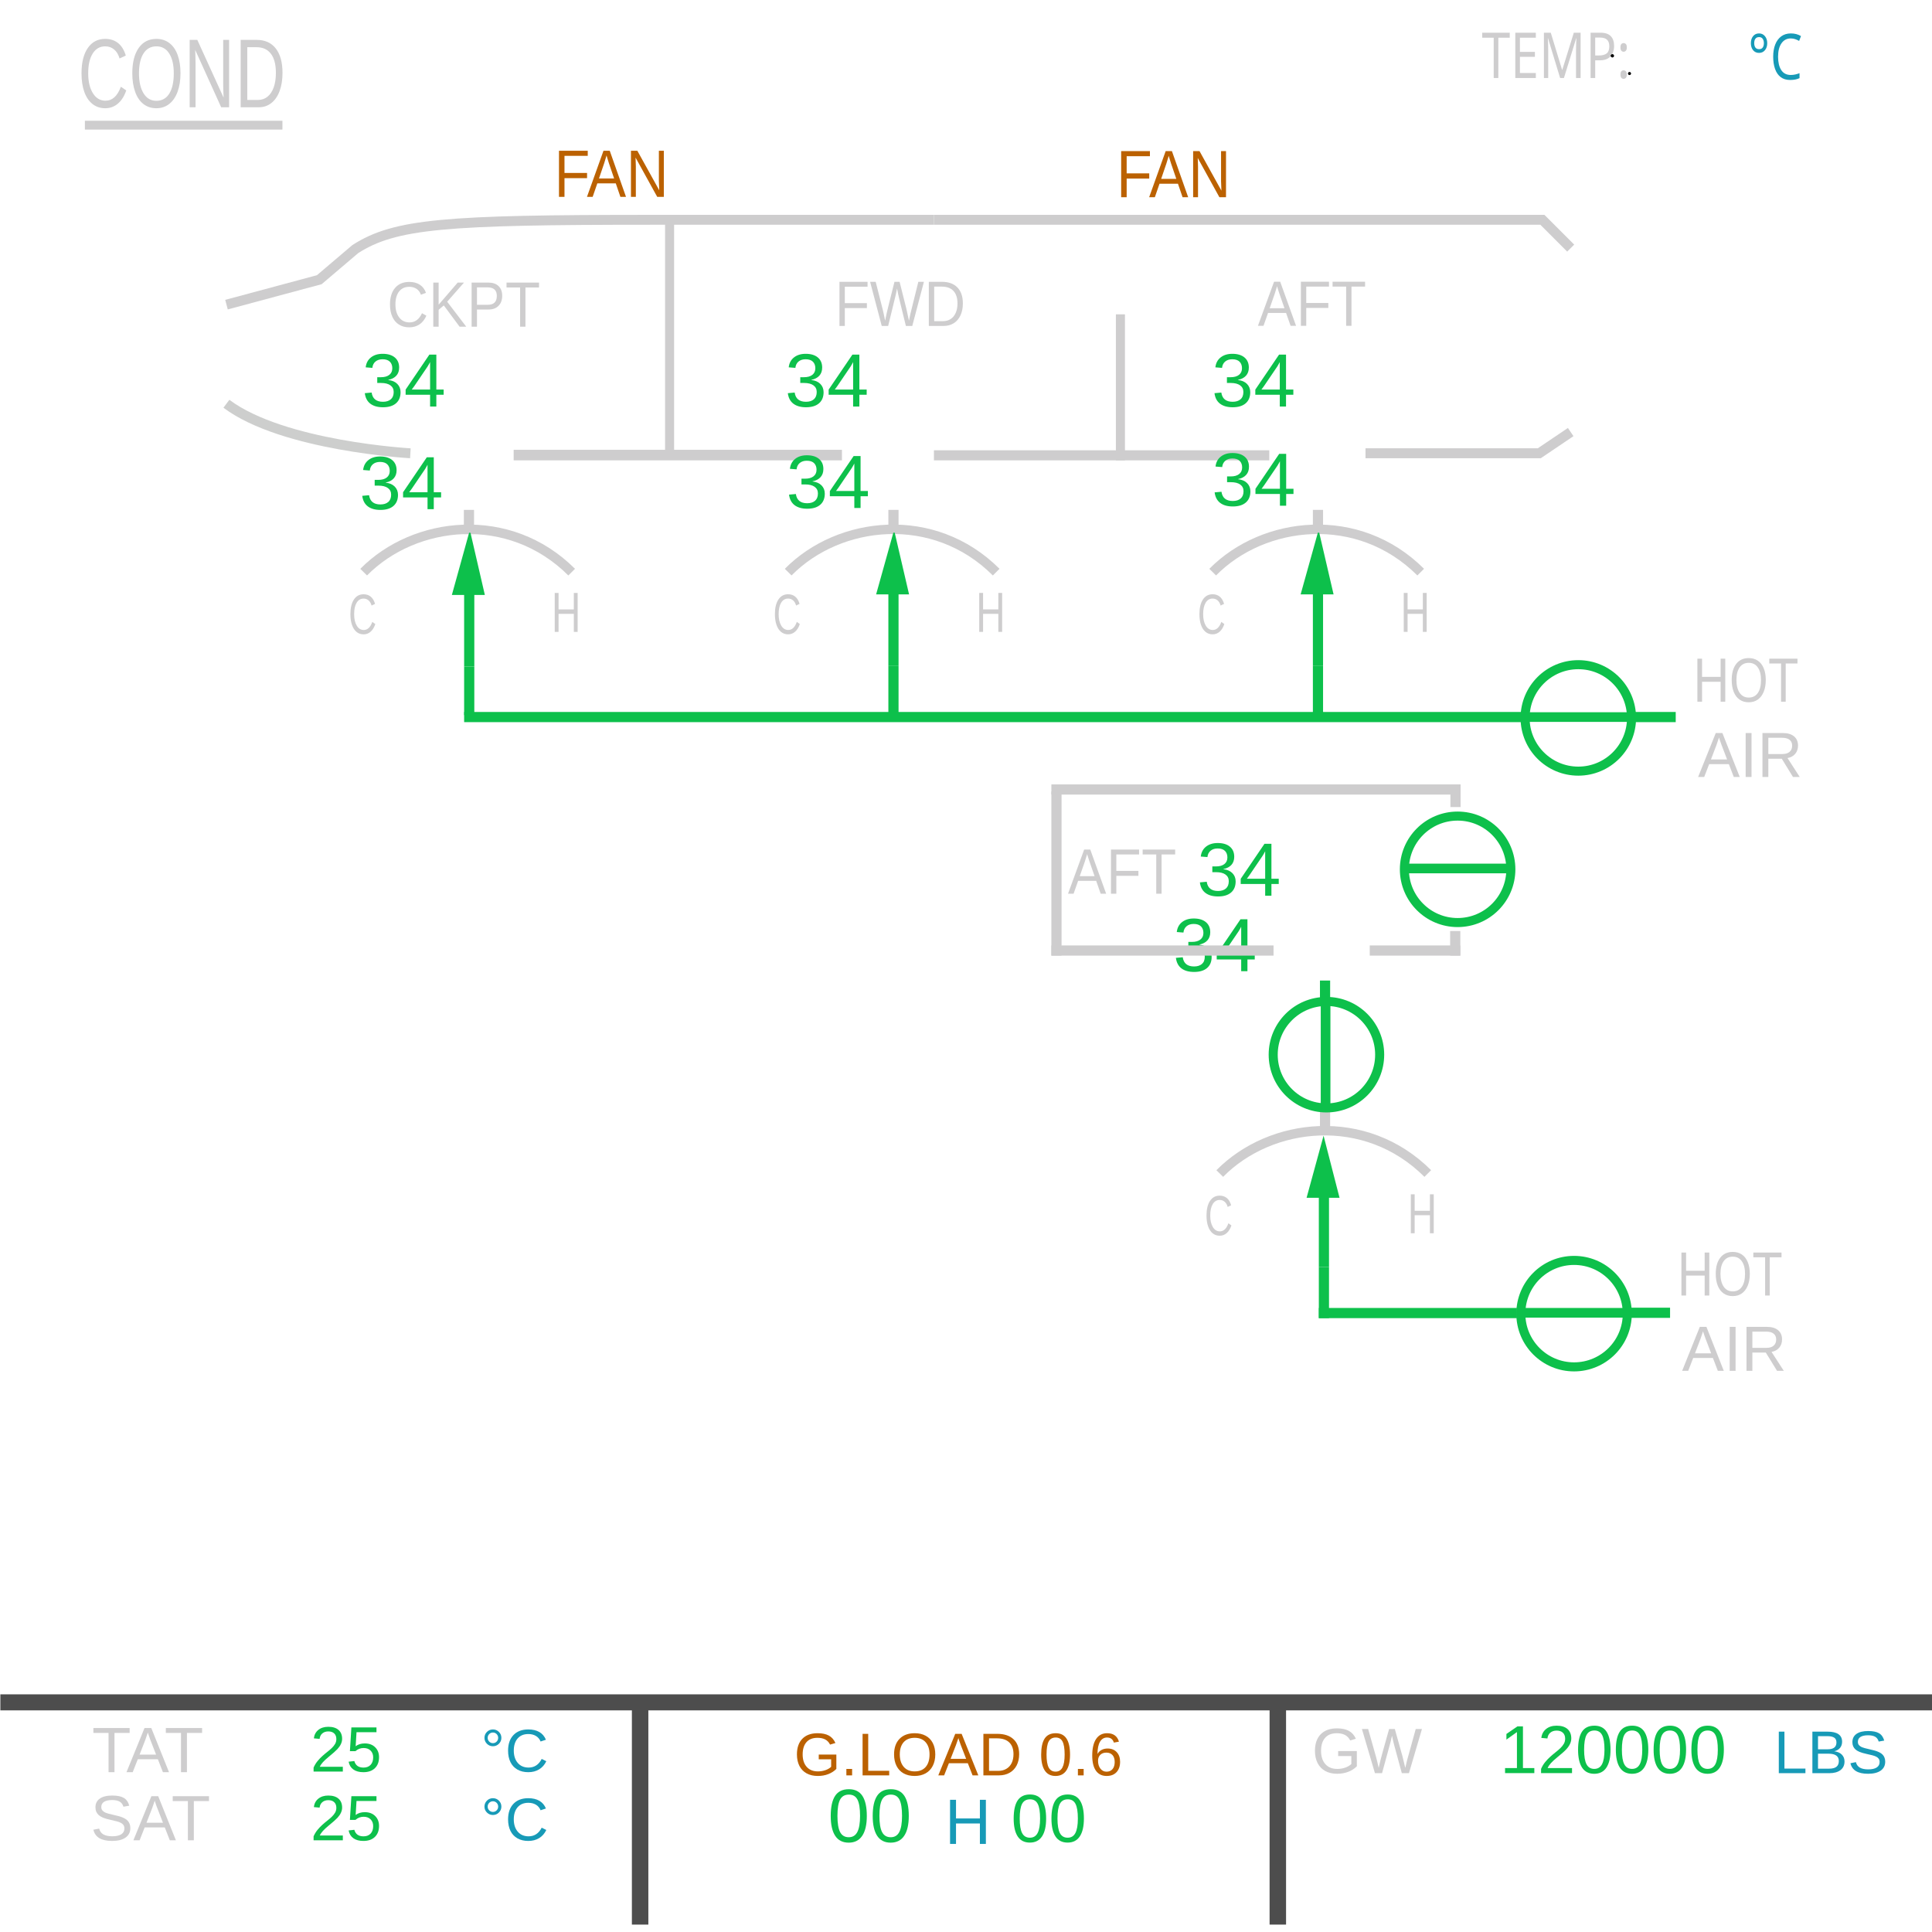
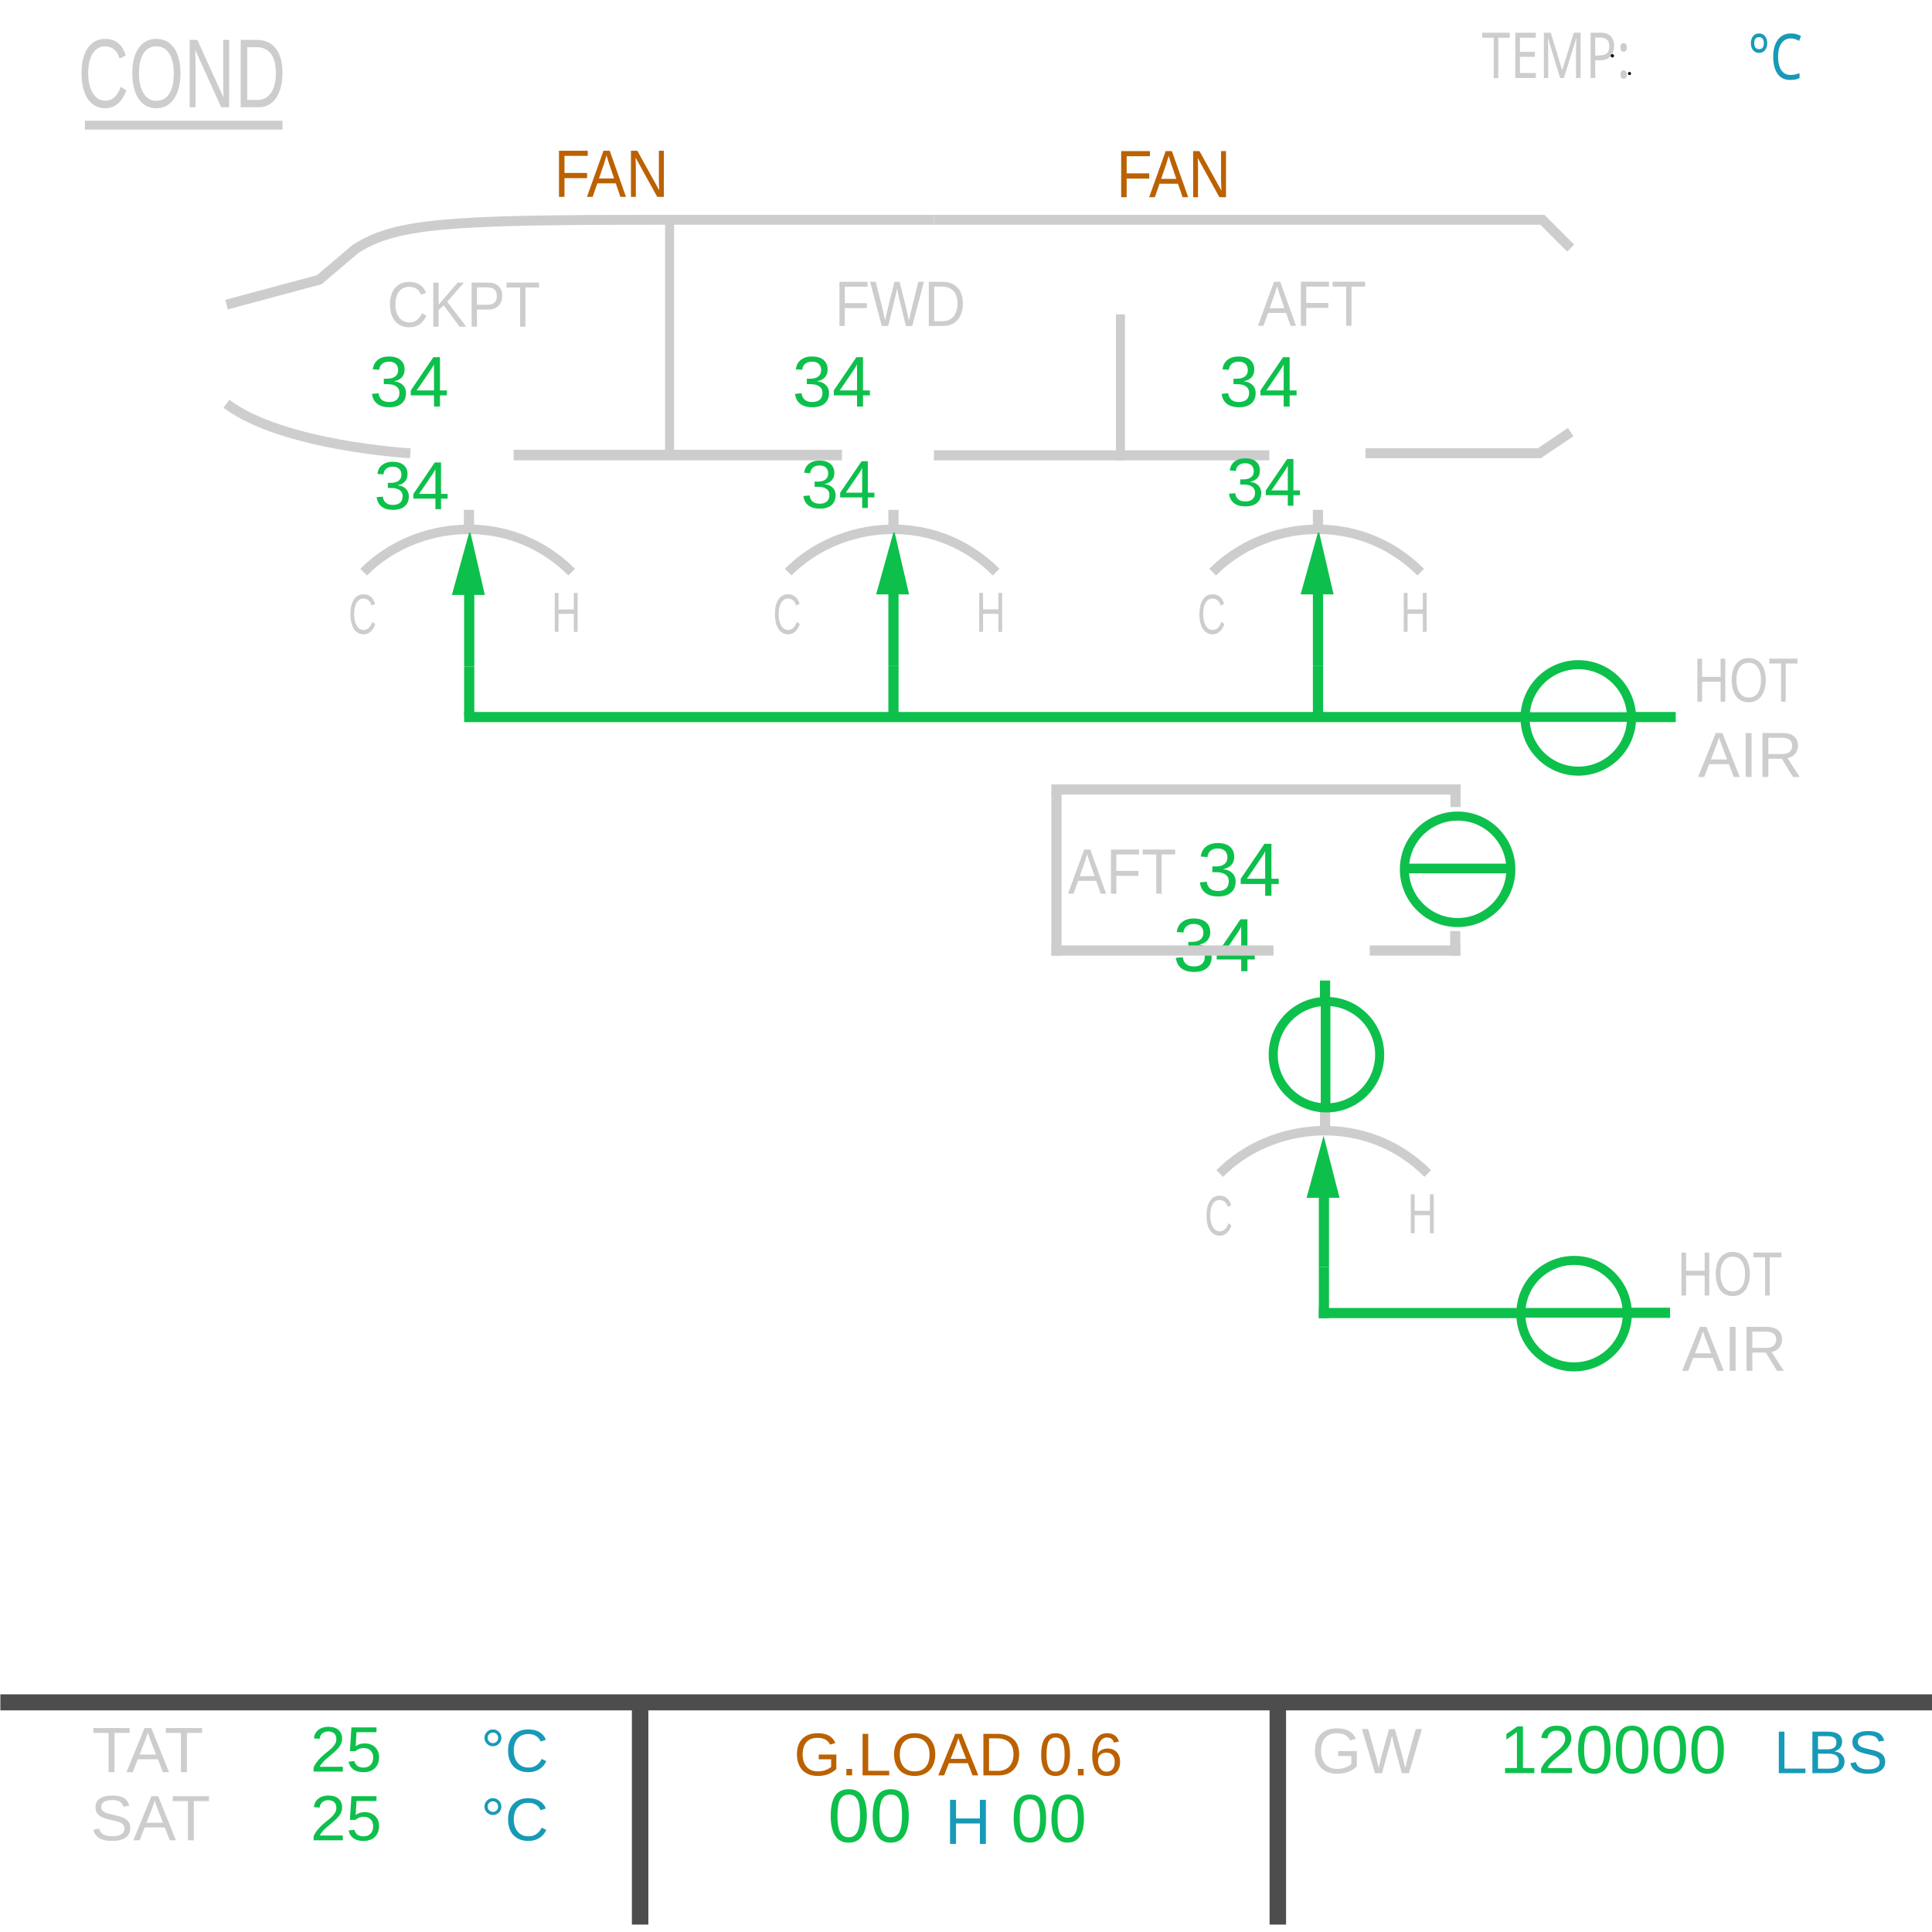
<svg xmlns="http://www.w3.org/2000/svg" width="1024pt" height="1024pt" viewBox="0 0 1024 1024" version="1.1" id="svg2">
  <defs id="defs373" />
  <text xml:space="preserve" style="font-style:normal;font-variant:normal;font-weight:normal;font-stretch:normal;line-height:0%;font-family:'Liberation Sans';-inkscape-font-specification:'sans-serif, Normal';font-variant-ligatures:normal;font-variant-caps:normal;font-variant-numeric:normal;font-feature-settings:normal;text-align:start;letter-spacing:0px;word-spacing:0px;writing-mode:lr-tb;text-anchor:start;fill:#cecdce;fill-opacity:1;stroke:none;stroke-width:3.673px;stroke-linecap:butt;stroke-linejoin:miter;stroke-opacity:1" x="48.64" y="48.281" id="PageTitleCOND" transform="scale(0.8492252,1.177544)">
    <tspan id="tspan4709" x="48.64" y="48.281" style="font-size:44.081px;line-height:0;fill:#cecdce;fill-opacity:1;stroke-width:3.673px">COND</tspan>
  </text>
  <rect style="fill:#cecdce;fill-opacity:1" id="PageTitleCOND2" width="104.695" height="4.678" x="45" y="64" />
  <text xml:space="preserve" style="font-style:normal;font-variant:normal;font-weight:normal;font-stretch:normal;line-height:0%;font-family:'Liberation Sans';-inkscape-font-specification:'sans-serif, Normal';font-variant-ligatures:normal;font-variant-caps:normal;font-variant-numeric:normal;font-feature-settings:normal;text-align:start;letter-spacing:0px;word-spacing:0px;writing-mode:lr-tb;text-anchor:start;fill:#bb6100;fill-opacity:1;stroke:none;stroke-width:2.774px;stroke-linecap:butt;stroke-linejoin:miter;stroke-opacity:1" x="313.457" y="97.766" id="CONDFanFwdFault" transform="scale(0.9370129,1.067221)">
    <tspan id="tspan4587" x="313.457" y="97.766" style="font-size:33.293px;line-height:0;fill:#bb6100;fill-opacity:1;stroke-width:2.774px">FAN</tspan>
  </text>
  <rect style="fill:#cecdce;fill-opacity:1;stroke-width:0.866" id="rect3956-8-3-3" width="4.797" height="127.405" x="352.498" y="114.998" />
  <rect style="fill:#0dc04b;fill-opacity:1;stroke:none;stroke-width:1;stroke-linecap:butt;stroke-linejoin:miter;stroke-miterlimit:4;stroke-dasharray:none;stroke-opacity:1" id="rect5105" width="5.396" height="21.92" x="377.354" y="-888.17" transform="rotate(90)" />
  <g id="CONDHotAirValve" transform="translate(-7.395536,208.2167)">
    <path id="path5107" d="m 872.146,172.29 c 0,15.582 -12.632,28.214 -28.214,28.214 -15.582,0 -28.214,-12.632 -28.214,-28.214 0,-15.582 12.632,-28.214 28.214,-28.214 15.582,0 28.214,12.632 28.214,28.214 z" style="fill:none;fill-opacity:1;stroke:#0dc04b;stroke-width:4.8;stroke-linecap:butt;stroke-linejoin:miter;stroke-miterlimit:4;stroke-dasharray:none;stroke-opacity:1" />
    <rect y="169.283" x="817.613" height="5.12" width="53.196" id="CONDHotAirValveCross" style="fill:#0dc04b;fill-opacity:1;stroke:none;stroke-width:1;stroke-linecap:butt;stroke-linejoin:miter;stroke-miterlimit:4;stroke-dasharray:none;stroke-opacity:1" />
  </g>
-   <text xml:space="preserve" style="font-style:normal;font-weight:normal;line-height:0%;font-family:'Liberation Sans';text-align:end;letter-spacing:0px;word-spacing:0px;text-anchor:end;fill:#000000;fill-opacity:1;stroke:none;stroke-width:1px;stroke-linecap:butt;stroke-linejoin:miter;stroke-opacity:1;font-size:40px" x="720.004" y="215.465" id="CONDTempAFT">
-     <tspan id="tspan5151-3" x="720.004" y="215.465" style="font-style:normal;font-variant:normal;font-weight:normal;font-stretch:normal;line-height:1.25;font-family:'Liberation Sans';-inkscape-font-specification:'Liberation Sans';text-align:end;text-anchor:end;fill:#0dc04b;font-size:40px">34</tspan>
-   </text>
-   <text xml:space="preserve" style="font-style:normal;font-weight:normal;line-height:0%;font-family:'Liberation Sans';text-align:end;letter-spacing:0px;word-spacing:0px;text-anchor:end;fill:#000000;fill-opacity:1;stroke:none;stroke-width:1px;stroke-linecap:butt;stroke-linejoin:miter;stroke-opacity:1;font-size:40px" x="493.866" y="215.465" id="CONDTempFWD">
-     <tspan id="tspan5151-3-6" x="493.866" y="215.465" style="font-style:normal;font-variant:normal;font-weight:normal;font-stretch:normal;line-height:1.25;font-family:'Liberation Sans';-inkscape-font-specification:'Liberation Sans';text-align:end;text-anchor:end;fill:#0dc04b;stroke-width:1px;font-size:40px">34</tspan>
-   </text>
-   <text xml:space="preserve" style="font-style:normal;font-weight:normal;line-height:0%;font-family:'Liberation Sans';text-align:end;letter-spacing:0px;word-spacing:0px;text-anchor:end;fill:#000000;fill-opacity:1;stroke:none;stroke-width:1px;stroke-linecap:butt;stroke-linejoin:miter;stroke-opacity:1;font-size:40px" x="269.653" y="215.465" id="CONDTempCKPT">
-     <tspan id="tspan5151-3-6-5" x="269.653" y="215.465" style="font-style:normal;font-variant:normal;font-weight:normal;font-stretch:normal;line-height:1.25;font-family:'Liberation Sans';-inkscape-font-specification:'Liberation Sans';text-align:end;text-anchor:end;fill:#0dc04b;stroke-width:1px;font-size:40px">34</tspan>
+   <text xml:space="preserve" style="font-style:normal;font-weight:normal;line-height:0%;font-family:'Liberation Sans';text-align:end;letter-spacing:0px;word-spacing:0px;text-anchor:end;fill:#000000;fill-opacity:1;stroke:none;stroke-width:1px;stroke-linecap:butt;stroke-linejoin:miter;stroke-opacity:1;font-size:38px" x="720.004" y="215.465" id="CONDTempAFT">
+     <tspan id="tspan5151-3" x="720.004" y="215.465" style="font-style:normal;font-variant:normal;font-weight:normal;font-stretch:normal;line-height:1.25;font-family:'Liberation Sans';-inkscape-font-specification:'Liberation Sans';text-align:end;text-anchor:end;fill:#0dc04b;font-size:38px">34</tspan>
+   </text>
+   <text xml:space="preserve" style="font-style:normal;font-weight:normal;line-height:0%;font-family:'Liberation Sans';text-align:end;letter-spacing:0px;word-spacing:0px;text-anchor:end;fill:#000000;fill-opacity:1;stroke:none;stroke-width:1px;stroke-linecap:butt;stroke-linejoin:miter;stroke-opacity:1;font-size:38px" x="493.866" y="215.465" id="CONDTempFWD">
+     <tspan id="tspan5151-3-6" x="493.866" y="215.465" style="font-style:normal;font-variant:normal;font-weight:normal;font-stretch:normal;line-height:1.25;font-family:'Liberation Sans';-inkscape-font-specification:'Liberation Sans';text-align:end;text-anchor:end;fill:#0dc04b;stroke-width:1px;font-size:38px">34</tspan>
+   </text>
+   <text xml:space="preserve" style="font-style:normal;font-weight:normal;line-height:0%;font-family:'Liberation Sans';text-align:end;letter-spacing:0px;word-spacing:0px;text-anchor:end;fill:#000000;fill-opacity:1;stroke:none;stroke-width:1px;stroke-linecap:butt;stroke-linejoin:miter;stroke-opacity:1;font-size:38px" x="269.653" y="215.465" id="CONDTempCKPT">
+     <tspan id="tspan5151-3-6-5" x="269.653" y="215.465" style="font-style:normal;font-variant:normal;font-weight:normal;font-stretch:normal;line-height:1.25;font-family:'Liberation Sans';-inkscape-font-specification:'Liberation Sans';text-align:end;text-anchor:end;fill:#0dc04b;stroke-width:1px;font-size:38px">34</tspan>
  </text>
  <rect style="fill:#cecdce;fill-opacity:1;stroke-width:0.54" id="rect3956-8-3-3-5" width="4.805" height="77.394" x="591.445" y="166.606" />
  <rect style="fill:#cecdce;fill-opacity:1;stroke-width:0.862" id="rect3956-8-3-3-5-4-7" width="5.334" height="177.75" x="238.666" y="-672.75" transform="rotate(90)" />
  <rect style="fill:#cecdce;fill-opacity:1;stroke-width:0.873" id="rect3956-8-3-3-5-4-7-0" width="5.592" height="174" x="238.408" y="-446.25" transform="rotate(90)" />
  <text xml:space="preserve" style="font-style:normal;font-variant:normal;font-weight:normal;font-stretch:normal;line-height:0%;font-family:'Liberation Sans';-inkscape-font-specification:'sans-serif, Normal';font-variant-ligatures:normal;font-variant-caps:normal;font-variant-numeric:normal;font-feature-settings:normal;text-align:start;letter-spacing:0px;word-spacing:0px;writing-mode:lr-tb;text-anchor:start;fill:#bb6100;fill-opacity:1;stroke:none;stroke-width:2.774px;stroke-linecap:butt;stroke-linejoin:miter;stroke-opacity:1" x="631.452" y="97.953" id="CONDFanAftFault" transform="scale(0.9370129,1.067221)">
    <tspan id="tspan4587-9" x="631.452" y="97.953" style="font-size:33.293px;line-height:0;fill:#bb6100;fill-opacity:1;stroke-width:2.774px">FAN</tspan>
  </text>
  <rect style="fill:#0dc04b;fill-opacity:1;stroke:none;stroke-width:5.056;stroke-linecap:butt;stroke-linejoin:miter;stroke-miterlimit:4;stroke-dasharray:none;stroke-opacity:1" id="rect5105-5" width="5.396" height="560.25" x="377.354" y="-806.25" transform="rotate(90)" />
  <text xml:space="preserve" style="font-style:normal;font-variant:normal;font-weight:normal;font-stretch:normal;line-height:0%;font-family:'FBW Display-EIS';-inkscape-font-specification:'FBW Display-EIS';font-variant-ligatures:normal;font-variant-caps:normal;font-variant-numeric:normal;font-feature-settings:normal;text-align:start;letter-spacing:0px;word-spacing:0px;writing-mode:lr-tb;text-anchor:start;fill:#cecdce;fill-opacity:1;stroke:none;stroke-width:2.523px;stroke-linecap:butt;stroke-linejoin:miter;stroke-opacity:1" x="856.181" y="37.232" id="CONDTempUnit-text" transform="scale(0.9006952,1.110254)">
    <tspan id="tspan4642" x="856.181" y="37.232" style="font-style:normal;font-variant:normal;font-weight:normal;font-stretch:normal;font-size:30.278px;line-height:0;font-family:'FBW Display-EIS';-inkscape-font-specification:'FBW Display-EIS';text-align:start;text-anchor:start">  TEMP:</tspan>
  </text>
  <text xml:space="preserve" style="font-style:normal;font-variant:normal;font-weight:normal;font-stretch:normal;line-height:0%;font-family:'FBW Display-EIS';-inkscape-font-specification:'FBW Display-EIS';font-variant-ligatures:normal;font-variant-caps:normal;font-variant-numeric:normal;font-feature-settings:normal;text-align:start;letter-spacing:0px;word-spacing:0px;writing-mode:lr-tb;text-anchor:start;fill:#179ab7;fill-opacity:1;stroke:none;stroke-width:2.523px;stroke-linecap:butt;stroke-linejoin:miter;stroke-opacity:1" x="1020.77" y="37.878" id="CONDTempUnit" transform="scale(0.9006952,1.110254)">
    <tspan id="tspan4662" x="1020.77" y="37.878" style="font-size:30.278px;line-height:0;-inkscape-font-specification:'FBW Display-EIS';font-family:'FBW Display-EIS';font-weight:normal;font-style:normal;font-stretch:normal;font-variant:normal"> °C</tspan>
  </text>
  <rect style="fill:#0dc04b;fill-opacity:1;stroke:none;stroke-width:1.094;stroke-linecap:butt;stroke-linejoin:miter;stroke-miterlimit:4;stroke-dasharray:none;stroke-opacity:1" id="rect5105-1" width="5.396" height="26.25" x="-701.25" y="-379" transform="scale(-1)" />
  <rect style="fill:#0dc04b;fill-opacity:1;stroke:none;stroke-width:1.082;stroke-linecap:butt;stroke-linejoin:miter;stroke-miterlimit:4;stroke-dasharray:none;stroke-opacity:1" id="rect5105-1-7" width="5.396" height="25.67" x="-476.25" y="-378.42" transform="scale(-1)" />
  <g id="CONDHeat-scale">
    <path id="1234" d="m 192.75,303.25 c 27.038,-27.403 77.25,-33 110.25,0" style="fill:none;fill-opacity:1;stroke:#cecdce;stroke-width:5;stroke-linecap:butt;stroke-linejoin:miter;stroke-miterlimit:4;stroke-dasharray:none;stroke-opacity:1" />
    <rect transform="scale(-1)" y="-283.096" x="-251.25" height="12.845" width="5.396" id="rect5105-1-7-2" style="fill:#cecdce;fill-opacity:1;stroke:none;stroke-width:0.766;stroke-linecap:butt;stroke-linejoin:miter;stroke-miterlimit:4;stroke-dasharray:none;stroke-opacity:1" />
    <text xml:space="preserve" style="font-style:normal;font-weight:normal;line-height:0%;font-family:'Liberation Sans';letter-spacing:0px;word-spacing:0px;fill:#cecdce;fill-opacity:1;stroke:none;stroke-width:0.625" x="221.566" y="279.967" id="text4971" transform="scale(0.8334476,1.199836)">
      <tspan x="221.566" y="279.967" style="font-size:25.003px;line-height:1.25;fill:#cecdce;fill-opacity:1;stroke-width:0.625" id="tspan4973">C</tspan>
    </text>
    <text xml:space="preserve" style="font-style:normal;font-weight:normal;line-height:0%;font-family:'Liberation Sans';letter-spacing:0px;word-spacing:0px;fill:#cecdce;fill-opacity:1;stroke:none;stroke-width:0.639" x="343.261" y="285.13" id="text4979" transform="scale(0.8513447,1.174612)">
      <tspan id="tspan4977" x="343.261" y="285.13" style="font-size:25.54px;line-height:1.25;fill:#cecdce;fill-opacity:1;stroke-width:0.639">H</tspan>
    </text>
  </g>
  <text xml:space="preserve" style="font-style:normal;font-variant:normal;font-weight:normal;font-stretch:normal;line-height:0%;font-family:'Liberation Sans';-inkscape-font-specification:'sans-serif, Normal';font-variant-ligatures:normal;font-variant-caps:normal;font-variant-numeric:normal;font-feature-settings:normal;text-align:start;letter-spacing:0px;word-spacing:0px;writing-mode:lr-tb;text-anchor:start;fill:#cecdce;fill-opacity:1;stroke:none;stroke-width:2.682px;stroke-linecap:butt;stroke-linejoin:miter;stroke-opacity:1" x="216.729" y="163.908" id="APUGentext-7" transform="scale(0.9465535,1.056464)">
    <tspan id="tspan4729" x="216.729" y="163.908" style="font-size:32.187px;line-height:0;fill:#cecdce;fill-opacity:1;stroke-width:2.682px">CKPT</tspan>
  </text>
  <text xml:space="preserve" style="font-style:normal;font-variant:normal;font-weight:normal;font-stretch:normal;line-height:0%;font-family:'Liberation Sans';-inkscape-font-specification:'sans-serif, Normal';font-variant-ligatures:normal;font-variant-caps:normal;font-variant-numeric:normal;font-feature-settings:normal;text-align:start;letter-spacing:0px;word-spacing:0px;writing-mode:lr-tb;text-anchor:start;fill:#cecdce;fill-opacity:1;stroke:none;stroke-width:2.682px;stroke-linecap:butt;stroke-linejoin:miter;stroke-opacity:1" x="467.414" y="163.53" id="APUGentext-7-2" transform="scale(0.9465535,1.056464)">
    <tspan id="tspan4749" x="467.414" y="163.53" style="font-size:32.187px;line-height:0">FWD</tspan>
  </text>
  <text xml:space="preserve" style="font-style:normal;font-variant:normal;font-weight:normal;font-stretch:normal;line-height:0%;font-family:'Liberation Sans';-inkscape-font-specification:'sans-serif, Normal';font-variant-ligatures:normal;font-variant-caps:normal;font-variant-numeric:normal;font-feature-settings:normal;text-align:start;letter-spacing:0px;word-spacing:0px;writing-mode:lr-tb;text-anchor:start;fill:#cecdce;fill-opacity:1;stroke:none;stroke-width:2.682px;stroke-linecap:butt;stroke-linejoin:miter;stroke-opacity:1" x="704.32" y="163.466" id="APUGentext-7-2-1" transform="scale(0.9465535,1.056464)">
    <tspan id="tspan4769" x="704.32" y="163.466" style="font-size:32.187px;line-height:0">AFT</tspan>
  </text>
-   <text xml:space="preserve" style="font-style:normal;font-weight:normal;line-height:0%;font-family:'Liberation Sans';text-align:end;letter-spacing:0px;word-spacing:0px;text-anchor:end;fill:#000000;fill-opacity:1;stroke:none;stroke-width:1px;stroke-linecap:butt;stroke-linejoin:miter;stroke-opacity:1;font-size:40px" x="268.297" y="269.88" id="CONDDuctTempCKPT">
-     <tspan id="tspan5151-3-6-5-1" x="268.297" y="269.88" style="font-style:normal;font-variant:normal;font-weight:normal;font-stretch:normal;line-height:1.25;font-family:'Liberation Sans';-inkscape-font-specification:'Liberation Sans';text-align:end;text-anchor:end;fill:#0dc04b;stroke-width:1px;font-size:40px">34</tspan>
-   </text>
-   <text xml:space="preserve" style="font-style:normal;font-weight:normal;line-height:0%;font-family:'Liberation Sans';text-align:end;letter-spacing:0px;word-spacing:0px;text-anchor:end;fill:#000000;fill-opacity:1;stroke:none;stroke-width:1px;stroke-linecap:butt;stroke-linejoin:miter;stroke-opacity:1;font-size:40px" x="494.504" y="269.242" id="CONDDuctTempFWD">
-     <tspan id="tspan5151-3-6-9" x="494.504" y="269.242" style="font-style:normal;font-variant:normal;font-weight:normal;font-stretch:normal;line-height:1.25;font-family:'Liberation Sans';-inkscape-font-specification:'Liberation Sans';text-align:end;text-anchor:end;fill:#0dc04b;stroke-width:1px;font-size:40px">34</tspan>
-   </text>
-   <text xml:space="preserve" style="font-style:normal;font-weight:normal;line-height:0%;font-family:'Liberation Sans';text-align:end;letter-spacing:0px;word-spacing:0px;text-anchor:end;fill:#000000;fill-opacity:1;stroke:none;stroke-width:1px;stroke-linecap:butt;stroke-linejoin:miter;stroke-opacity:1;font-size:40px" x="720.084" y="268.045" id="CONDDuctTempAFT">
-     <tspan id="tspan5151-3-9" x="720.084" y="268.045" style="font-style:normal;font-variant:normal;font-weight:normal;font-stretch:normal;line-height:1.25;font-family:'Liberation Sans';-inkscape-font-specification:'Liberation Sans';text-align:end;text-anchor:end;fill:#0dc04b;stroke-width:1px;font-size:40px">34</tspan>
+   <text xml:space="preserve" style="font-style:normal;font-weight:normal;line-height:0%;font-family:'Liberation Sans';text-align:end;letter-spacing:0px;word-spacing:0px;text-anchor:end;fill:#000000;fill-opacity:1;stroke:none;stroke-width:1px;stroke-linecap:butt;stroke-linejoin:miter;stroke-opacity:1;font-size:36px" x="268.297" y="269.88" id="CONDDuctTempCKPT">
+     <tspan id="tspan5151-3-6-5-1" x="268.297" y="269.88" style="font-style:normal;font-variant:normal;font-weight:normal;font-stretch:normal;line-height:1.25;font-family:'Liberation Sans';-inkscape-font-specification:'Liberation Sans';text-align:end;text-anchor:end;fill:#0dc04b;stroke-width:1px;font-size:36px">34</tspan>
+   </text>
+   <text xml:space="preserve" style="font-style:normal;font-weight:normal;line-height:0%;font-family:'Liberation Sans';text-align:end;letter-spacing:0px;word-spacing:0px;text-anchor:end;fill:#000000;fill-opacity:1;stroke:none;stroke-width:1px;stroke-linecap:butt;stroke-linejoin:miter;stroke-opacity:1;font-size:36px" x="494.504" y="269.242" id="CONDDuctTempFWD">
+     <tspan id="tspan5151-3-6-9" x="494.504" y="269.242" style="font-style:normal;font-variant:normal;font-weight:normal;font-stretch:normal;line-height:1.25;font-family:'Liberation Sans';-inkscape-font-specification:'Liberation Sans';text-align:end;text-anchor:end;fill:#0dc04b;stroke-width:1px;font-size:36px">34</tspan>
+   </text>
+   <text xml:space="preserve" style="font-style:normal;font-weight:normal;line-height:0%;font-family:'Liberation Sans';text-align:end;letter-spacing:0px;word-spacing:0px;text-anchor:end;fill:#000000;fill-opacity:1;stroke:none;stroke-width:1px;stroke-linecap:butt;stroke-linejoin:miter;stroke-opacity:1;font-size:36px" x="720.084" y="268.045" id="CONDDuctTempAFT">
+     <tspan id="tspan5151-3-9" x="720.084" y="268.045" style="font-style:normal;font-variant:normal;font-weight:normal;font-stretch:normal;line-height:1.25;font-family:'Liberation Sans';-inkscape-font-specification:'Liberation Sans';text-align:end;text-anchor:end;fill:#0dc04b;stroke-width:1px;font-size:36px">34</tspan>
  </text>
  <g id="CONDTrimValveCKPT" transform="matrix(1.000834,0,0,1.007657,-0.2069317,-2.712351)">
    <path id="path4844" d="m 249,283 7.5,32.25 h -16.5 z" style="fill:#0dc04b;fill-opacity:1;stroke:#0dc04b;stroke-width:0.75px;stroke-linecap:butt;stroke-linejoin:miter;stroke-opacity:1" />
    <rect transform="scale(-1)" y="-353.33" x="-251.396" height="38.08" width="5.396" id="rect5105-1-7-2-9" style="fill:#0dc04b;fill-opacity:1;stroke:none;stroke-width:1.318;stroke-linecap:butt;stroke-linejoin:miter;stroke-miterlimit:4;stroke-dasharray:none;stroke-opacity:1" />
  </g>
  <g transform="translate(225,-0.00910285)" id="CONDHeat-scale-3">
    <path id="1234-9" d="m 192.75,303.25 c 27.038,-27.403 77.25,-33 110.25,0" style="fill:none;fill-opacity:1;stroke:#cecdce;stroke-width:5;stroke-linecap:butt;stroke-linejoin:miter;stroke-miterlimit:4;stroke-dasharray:none;stroke-opacity:1" />
    <rect transform="scale(-1)" y="-282.603" x="-251.25" height="12.353" width="5.396" id="rect5105-1-7-2-4" style="fill:#cecdce;fill-opacity:1;stroke:none;stroke-width:0.751;stroke-linecap:butt;stroke-linejoin:miter;stroke-miterlimit:4;stroke-dasharray:none;stroke-opacity:1" />
    <text xml:space="preserve" style="font-style:normal;font-weight:normal;line-height:0%;font-family:'Liberation Sans';letter-spacing:0px;word-spacing:0px;fill:#cecdce;fill-opacity:1;stroke:none;stroke-width:0.625" x="221.566" y="279.967" id="text4971-8" transform="scale(0.8334476,1.199836)">
      <tspan x="221.566" y="279.967" style="font-size:25.003px;line-height:1.25;fill:#cecdce;fill-opacity:1;stroke-width:0.625" id="tspan4973-1">C</tspan>
    </text>
    <text xml:space="preserve" style="font-style:normal;font-weight:normal;line-height:0%;font-family:'Liberation Sans';letter-spacing:0px;word-spacing:0px;fill:#cecdce;fill-opacity:1;stroke:none;stroke-width:0.639" x="343.261" y="285.13" id="text4979-2" transform="scale(0.8513447,1.174612)">
      <tspan id="tspan4977-9" x="343.261" y="285.13" style="font-size:25.54px;line-height:1.25;fill:#cecdce;fill-opacity:1;stroke-width:0.639">H</tspan>
    </text>
  </g>
  <g transform="translate(224.8544,-0.5797119)" id="CONDTrimValveFWD">
    <path id="path4844-7" d="m 249,283 7.5,32.25 h -16.5 z" style="fill:#0dc04b;fill-opacity:1;stroke:#0dc04b;stroke-width:0.75px;stroke-linecap:butt;stroke-linejoin:miter;stroke-opacity:1" />
    <rect transform="scale(-1)" y="-353.33" x="-251.396" height="38.08" width="5.396" id="rect5105-1-7-2-9-7" style="fill:#0dc04b;fill-opacity:1;stroke:none;stroke-width:1.318;stroke-linecap:butt;stroke-linejoin:miter;stroke-miterlimit:4;stroke-dasharray:none;stroke-opacity:1" />
  </g>
  <g transform="translate(450,-0.00910285)" id="CONDHeat-scale-3-3">
    <path id="1234-9-9" d="m 192.75,303.25 c 27.038,-27.403 77.25,-33 110.25,0" style="fill:none;fill-opacity:1;stroke:#cecdce;stroke-width:5;stroke-linecap:butt;stroke-linejoin:miter;stroke-miterlimit:4;stroke-dasharray:none;stroke-opacity:1" />
    <rect transform="scale(-1)" y="-282.11" x="-251.25" height="11.86" width="5.396" id="rect5105-1-7-2-4-0" style="fill:#cecdce;fill-opacity:1;stroke:none;stroke-width:0.736;stroke-linecap:butt;stroke-linejoin:miter;stroke-miterlimit:4;stroke-dasharray:none;stroke-opacity:1" />
    <text xml:space="preserve" style="font-style:normal;font-weight:normal;line-height:0%;font-family:'Liberation Sans';letter-spacing:0px;word-spacing:0px;fill:#cecdce;fill-opacity:1;stroke:none;stroke-width:0.625" x="221.566" y="279.967" id="text4971-8-8" transform="scale(0.8334476,1.199836)">
      <tspan x="221.566" y="279.967" style="font-size:25.003px;line-height:1.25;fill:#cecdce;fill-opacity:1;stroke-width:0.625" id="tspan4973-1-8">C</tspan>
    </text>
    <text xml:space="preserve" style="font-style:normal;font-weight:normal;line-height:0%;font-family:'Liberation Sans';letter-spacing:0px;word-spacing:0px;fill:#cecdce;fill-opacity:1;stroke:none;stroke-width:0.639" x="343.261" y="285.13" id="text4979-2-5" transform="scale(0.8513447,1.174612)">
      <tspan id="tspan4977-9-0" x="343.261" y="285.13" style="font-size:25.54px;line-height:1.25;fill:#cecdce;fill-opacity:1;stroke-width:0.639">H</tspan>
    </text>
  </g>
  <g transform="translate(449.8544,-0.5797424)" id="CONDTrimValveAFT">
    <path id="path4844-7-1" d="m 249,283 7.5,32.25 h -16.5 z" style="fill:#0dc04b;fill-opacity:1;stroke:#0dc04b;stroke-width:0.75px;stroke-linecap:butt;stroke-linejoin:miter;stroke-opacity:1" />
    <rect transform="scale(-1)" y="-353.33" x="-251.396" height="38.08" width="5.396" id="rect5105-1-7-2-9-7-5" style="fill:#0dc04b;fill-opacity:1;stroke:none;stroke-width:1.318;stroke-linecap:butt;stroke-linejoin:miter;stroke-miterlimit:4;stroke-dasharray:none;stroke-opacity:1" />
  </g>
  <g id="CONDHotAir-text">
    <text transform="scale(0.8937029,1.11894)" id="text5049" y="332.372" x="1004.236" style="font-style:normal;font-variant:normal;font-weight:normal;font-stretch:normal;line-height:0%;font-family:'Liberation Sans';-inkscape-font-specification:'sans-serif, Normal';font-variant-ligatures:normal;font-variant-caps:normal;font-variant-numeric:normal;font-feature-settings:normal;text-align:start;letter-spacing:0px;word-spacing:0px;writing-mode:lr-tb;text-anchor:start;fill:#cecdce;fill-opacity:1;stroke:none;stroke-width:0.74" xml:space="preserve">
      <tspan id="tspan5053" x="1004.236" y="332.372" style="font-size:29.595px;line-height:1.25">HOT</tspan>
    </text>
    <text transform="scale(0.9911795,1.008899)" id="text5057" y="408.188" x="907.983" style="font-style:normal;font-weight:normal;line-height:0%;font-family:'Liberation Sans';letter-spacing:0px;word-spacing:0px;fill:#cecdce;fill-opacity:1;stroke:none;stroke-width:0.839" xml:space="preserve">
      <tspan style="font-size:33.571px;line-height:1.25;fill:#cecdce;fill-opacity:1;stroke-width:0.839" y="408.188" x="907.983" id="tspan5055">AIR</tspan>
    </text>
  </g>
  <rect style="fill:#0dc04b;fill-opacity:1;stroke:none;stroke-width:1.082;stroke-linecap:butt;stroke-linejoin:miter;stroke-miterlimit:4;stroke-dasharray:none;stroke-opacity:1" id="rect5105-1-7-9" width="5.396" height="25.67" x="-251.396" y="-379" transform="scale(-1)" />
  <path style="fill:none;fill-opacity:1;stroke:#cecdce;stroke-width:5.25;stroke-linecap:butt;stroke-linejoin:miter;stroke-miterlimit:4;stroke-dasharray:none;stroke-opacity:1" d="m 495,116.5 h -150 c -108.75,0 -135.57,1.996 -156.668,15.501 l -19.104,16.247 -49.182,13.221" id="APUEGT-scale-3-8-5-6" />
  <path style="fill:none;fill-opacity:1;stroke:#cecdce;stroke-width:5.25;stroke-linecap:butt;stroke-linejoin:miter;stroke-miterlimit:4;stroke-dasharray:none;stroke-opacity:1" d="m 495,116.5 h 176.25 146.25 l 15,15" id="APUEGT-scale-3-8-5-6-1" />
  <path style="fill:none;fill-opacity:1;stroke:#cecdce;stroke-width:5.25;stroke-linecap:butt;stroke-linejoin:miter;stroke-miterlimit:4;stroke-dasharray:none;stroke-opacity:1" d="m 723.75,240.227 h 92.115 l 16.635,-11.227" id="APUEGT-scale-3-8-5-6-1-1" />
  <g id="CargoCond">
    <g id="CONDHeat-scale-3-3-7" transform="translate(453.75,318.7409)">
      <path style="fill:none;fill-opacity:1;stroke:#cecdce;stroke-width:5;stroke-linecap:butt;stroke-linejoin:miter;stroke-miterlimit:4;stroke-dasharray:none;stroke-opacity:1" d="m 192.75,303.25 c 27.038,-27.403 77.25,-33 110.25,0" id="1234-9-9-8" />
      <rect style="fill:#cecdce;fill-opacity:1;stroke:none;stroke-width:0.754;stroke-linecap:butt;stroke-linejoin:miter;stroke-miterlimit:4;stroke-dasharray:none;stroke-opacity:1" id="rect5105-1-7-2-4-0-4" width="5.396" height="12.453" x="-251.25" y="-282.703" transform="scale(-1)" />
      <text transform="scale(0.8334476,1.199836)" id="text4971-8-8-5" y="279.967" x="221.566" style="font-style:normal;font-weight:normal;line-height:0%;font-family:'Liberation Sans';letter-spacing:0px;word-spacing:0px;fill:#cecdce;fill-opacity:1;stroke:none;stroke-width:0.625" xml:space="preserve">
        <tspan id="tspan4973-1-8-0" style="font-size:25.003px;line-height:1.25;fill:#cecdce;fill-opacity:1;stroke-width:0.625" y="279.967" x="221.566">C</tspan>
      </text>
      <text transform="scale(0.8513447,1.174612)" id="text4979-2-5-3" y="285.13" x="343.261" style="font-style:normal;font-weight:normal;line-height:0%;font-family:'Liberation Sans';letter-spacing:0px;word-spacing:0px;fill:#cecdce;fill-opacity:1;stroke:none;stroke-width:0.639" xml:space="preserve">
        <tspan style="font-size:25.54px;line-height:1.25;fill:#cecdce;fill-opacity:1;stroke-width:0.639" y="285.13" x="343.261" id="tspan4977-9-0-6">H</tspan>
      </text>
    </g>
    <text id="CONDTempCargoAFT" y="474.755" x="734.491" style="font-style:normal;font-weight:normal;line-height:0%;font-family:'Liberation Sans';text-align:end;letter-spacing:0px;word-spacing:0px;text-anchor:end;fill:#000000;fill-opacity:1;stroke:none;stroke-width:1px;stroke-linecap:butt;stroke-linejoin:miter;stroke-opacity:1;font-size:40px" xml:space="preserve">
      <tspan style="font-style:normal;font-variant:normal;font-weight:normal;font-stretch:normal;line-height:1.25;font-family:'Liberation Sans';-inkscape-font-specification:'Liberation Sans';text-align:end;text-anchor:end;fill:#0dc04b;stroke-width:1px;font-size:40px" y="474.755" x="734.491" id="tspan5151-3-3">34</tspan>
    </text>
    <text id="CONDDuctTempCargoAFT" y="514.758" x="721.777" style="font-style:normal;font-weight:normal;line-height:0%;font-family:'Liberation Sans';text-align:end;letter-spacing:0px;word-spacing:0px;text-anchor:end;fill:#000000;fill-opacity:1;stroke:none;stroke-width:1px;stroke-linecap:butt;stroke-linejoin:miter;stroke-opacity:1;font-size:40px" xml:space="preserve">
      <tspan style="font-style:normal;font-variant:normal;font-weight:normal;font-stretch:normal;line-height:1.25;font-family:'Liberation Sans';-inkscape-font-specification:'Liberation Sans';text-align:end;text-anchor:end;fill:#0dc04b;stroke-width:1px;font-size:40px" y="514.758" x="721.777" id="tspan5151-3-9-0">34</tspan>
    </text>
    <g transform="translate(-71.363,288.4667)" id="CONDOutletValve">
      <path style="fill:none;fill-opacity:1;stroke:#0dc04b;stroke-width:4.8;stroke-linecap:butt;stroke-linejoin:miter;stroke-miterlimit:4;stroke-dasharray:none;stroke-opacity:1" d="m 872.146,172.29 c 0,15.582 -12.632,28.214 -28.214,28.214 -15.582,0 -28.214,-12.632 -28.214,-28.214 0,-15.582 12.632,-28.214 28.214,-28.214 15.582,0 28.214,12.632 28.214,28.214 z" id="path5107-1" />
      <rect style="fill:#0dc04b;fill-opacity:1;stroke:none;stroke-width:1;stroke-linecap:butt;stroke-linejoin:miter;stroke-miterlimit:4;stroke-dasharray:none;stroke-opacity:1" id="rect5105-2-5" width="53.196" height="5.12" x="817.613" y="169.283" />
    </g>
    <g transform="translate(-9.645536,523.9668)" id="CONDHotAirCargoValve">
      <path style="fill:none;fill-opacity:1;stroke:#0dc04b;stroke-width:4.8;stroke-linecap:butt;stroke-linejoin:miter;stroke-miterlimit:4;stroke-dasharray:none;stroke-opacity:1" d="m 872.146,172.29 c 0,15.582 -12.632,28.214 -28.214,28.214 -15.582,0 -28.214,-12.632 -28.214,-28.214 0,-15.582 12.632,-28.214 28.214,-28.214 15.582,0 28.214,12.632 28.214,28.214 z" id="path5107-1-4" />
      <rect style="fill:#0dc04b;fill-opacity:1;stroke:none;stroke-width:1;stroke-linecap:butt;stroke-linejoin:miter;stroke-miterlimit:4;stroke-dasharray:none;stroke-opacity:1" id="rect5105-2-5-7" width="53.196" height="5.12" x="817.613" y="169.283" />
    </g>
    <rect transform="rotate(90)" y="-885.17" x="693.104" height="21.92" width="5.396" id="rect5105-6" style="fill:#0dc04b;fill-opacity:1;stroke:none;stroke-width:1;stroke-linecap:butt;stroke-linejoin:miter;stroke-miterlimit:4;stroke-dasharray:none;stroke-opacity:1" />
    <g id="CONDHotAir-text-5" transform="translate(-8.462682,314.7457)">
      <text xml:space="preserve" style="font-style:normal;font-variant:normal;font-weight:normal;font-stretch:normal;line-height:0%;font-family:'Liberation Sans';-inkscape-font-specification:'sans-serif, Normal';font-variant-ligatures:normal;font-variant-caps:normal;font-variant-numeric:normal;font-feature-settings:normal;text-align:start;letter-spacing:0px;word-spacing:0px;writing-mode:lr-tb;text-anchor:start;fill:#cecdce;fill-opacity:1;stroke:none;stroke-width:0.74" x="1004.236" y="332.372" id="text5049-6" transform="scale(0.8937029,1.11894)">
        <tspan style="font-size:29.595px;line-height:1.25" id="tspan5053-9" x="1004.236" y="332.372">HOT</tspan>
      </text>
      <text xml:space="preserve" style="font-style:normal;font-weight:normal;line-height:0%;font-family:'Liberation Sans';letter-spacing:0px;word-spacing:0px;fill:#cecdce;fill-opacity:1;stroke:none;stroke-width:0.839" x="907.983" y="408.188" id="text5057-3" transform="scale(0.9911795,1.008899)">
        <tspan id="tspan5055-7" x="907.983" y="408.188" style="font-size:33.571px;line-height:1.25;fill:#cecdce;fill-opacity:1;stroke-width:0.839">AIR</tspan>
      </text>
    </g>
    <rect transform="rotate(90)" y="-804" x="693.25" height="104.996" width="5.396" id="rect5105-6-4" style="fill:#0dc04b;fill-opacity:1;stroke:none;stroke-width:2.189;stroke-linecap:butt;stroke-linejoin:miter;stroke-miterlimit:4;stroke-dasharray:none;stroke-opacity:1" />
    <rect y="671.5" x="699.004" height="27.146" width="5.396" id="rect5105-6-4-5" style="fill:#0dc04b;fill-opacity:1;stroke:none;stroke-width:1.113;stroke-linecap:butt;stroke-linejoin:miter;stroke-miterlimit:4;stroke-dasharray:none;stroke-opacity:1" />
    <g id="CONDTrimValveCargoAFT" transform="matrix(1,0,0,0.9719081,453.004,328.096)">
      <path style="fill:#0dc04b;fill-opacity:1;stroke:#0dc04b;stroke-width:0.75px;stroke-linecap:butt;stroke-linejoin:miter;stroke-opacity:1" d="m 248.505,283.254 7.995,31.996 h -16.5 z" id="path4844-7-1-5" />
      <rect style="fill:#0dc04b;fill-opacity:1;stroke:none;stroke-width:1.318;stroke-linecap:butt;stroke-linejoin:miter;stroke-miterlimit:4;stroke-dasharray:none;stroke-opacity:1" id="rect5105-1-7-2-9-7-5-4" width="5.396" height="38.08" x="-251.396" y="-353.33" transform="scale(-1)" />
    </g>
    <g transform="rotate(-90,966.8392,436.0927)" id="CONDInletValve">
      <path style="fill:none;fill-opacity:1;stroke:#0dc04b;stroke-width:4.8;stroke-linecap:butt;stroke-linejoin:miter;stroke-miterlimit:4;stroke-dasharray:none;stroke-opacity:1" d="m 872.146,172.29 c 0,15.582 -12.632,28.214 -28.214,28.214 -15.582,0 -28.214,-12.632 -28.214,-28.214 0,-15.582 12.632,-28.214 28.214,-28.214 15.582,0 28.214,12.632 28.214,28.214 z" id="path5107-1-44" />
      <rect style="fill:#0dc04b;fill-opacity:1;stroke:none;stroke-width:1;stroke-linecap:butt;stroke-linejoin:miter;stroke-miterlimit:4;stroke-dasharray:none;stroke-opacity:1" id="rect5105-2-5-3" width="53.196" height="5.12" x="817.613" y="169.283" />
    </g>
    <rect y="519.706" x="699.604" height="13.044" width="5.396" id="rect5105-6-0" style="fill:#0dc04b;fill-opacity:1;stroke:none;stroke-width:0.771;stroke-linecap:butt;stroke-linejoin:miter;stroke-miterlimit:4;stroke-dasharray:none;stroke-opacity:1" />
    <rect y="493.456" x="768.604" height="13.044" width="5.396" id="rect5105-6-0-7" style="fill:#cecdce;fill-opacity:1;stroke:none;stroke-width:0.771;stroke-linecap:butt;stroke-linejoin:miter;stroke-miterlimit:4;stroke-dasharray:none;stroke-opacity:1" />
    <rect transform="rotate(90)" y="-774" x="501.104" height="48" width="5.396" id="rect5105-6-0-7-8" style="fill:#cecdce;fill-opacity:1;stroke:none;stroke-width:1.48;stroke-linecap:butt;stroke-linejoin:miter;stroke-miterlimit:4;stroke-dasharray:none;stroke-opacity:1" />
    <rect transform="rotate(90)" y="-675" x="501.104" height="117.75" width="5.396" id="rect5105-6-0-7-8-6" style="fill:#cecdce;fill-opacity:1;stroke:none;stroke-width:2.318;stroke-linecap:butt;stroke-linejoin:miter;stroke-miterlimit:4;stroke-dasharray:none;stroke-opacity:1" />
    <rect y="419.5" x="557.25" height="87" width="5.396" id="rect5105-6-0-7-8-6-8" style="fill:#cecdce;fill-opacity:1;stroke:none;stroke-width:1.992;stroke-linecap:butt;stroke-linejoin:miter;stroke-miterlimit:4;stroke-dasharray:none;stroke-opacity:1" />
    <rect transform="rotate(-90)" y="557.25" x="-421.146" height="215.25" width="5.396" id="rect5105-6-0-7-8-6-8-8" style="fill:#cecdce;fill-opacity:1;stroke:none;stroke-width:3.134;stroke-linecap:butt;stroke-linejoin:miter;stroke-miterlimit:4;stroke-dasharray:none;stroke-opacity:1" />
    <rect y="415.75" x="768.75" height="12" width="5.396" id="rect5105-6-0-7-4" style="fill:#cecdce;fill-opacity:1;stroke:none;stroke-width:0.74;stroke-linecap:butt;stroke-linejoin:miter;stroke-miterlimit:4;stroke-dasharray:none;stroke-opacity:1" />
    <text transform="scale(0.9465535,1.056464)" id="APUGentext-7-2-1-3" y="448.37" x="597.979" style="font-style:normal;font-variant:normal;font-weight:normal;font-stretch:normal;line-height:0%;font-family:'Liberation Sans';-inkscape-font-specification:'sans-serif, Normal';font-variant-ligatures:normal;font-variant-caps:normal;font-variant-numeric:normal;font-feature-settings:normal;text-align:start;letter-spacing:0px;word-spacing:0px;writing-mode:lr-tb;text-anchor:start;fill:#cecdce;fill-opacity:1;stroke:none;stroke-width:2.682px;stroke-linecap:butt;stroke-linejoin:miter;stroke-opacity:1" xml:space="preserve">
      <tspan id="tspan4769-1" x="597.979" y="448.37" style="font-size:32.187px;line-height:0;stroke-width:2.682px">AFT</tspan>
    </text>
  </g>
  <g id="g913">
    <rect y="898.036" x="0.192" height="8.497" width="1023.902" id="rect3952" style="fill:#4d4d4d;fill-opacity:1" />
    <rect y="902.733" x="334.912" height="117.34" width="8.725" id="rect3956" style="fill:#4d4d4d;fill-opacity:1" />
    <rect style="fill:#4d4d4d;fill-opacity:1" id="rect4168" width="8.725" height="117.34" x="672.912" y="902.733" />
  </g>
  <text xml:space="preserve" style="font-style:normal;font-weight:normal;line-height:0%;font-family:'Liberation Sans';letter-spacing:0px;word-spacing:0px;fill:#179ab7;fill-opacity:1;stroke:none;stroke-width:1px;stroke-linecap:butt;stroke-linejoin:miter;stroke-opacity:1" x="500.752" y="977.318" id="text6232">
    <tspan id="tspan3726-1-4-5-7" x="500.752" y="977.318" style="font-style:normal;font-variant:normal;font-weight:normal;font-stretch:normal;font-size:34px;line-height:1.25;font-family:'Liberation Sans';-inkscape-font-specification:'Liberation Sans';fill:#179ab7;fill-opacity:1">H</tspan>
  </text>
  <text xml:space="preserve" style="font-style:normal;font-weight:normal;line-height:0%;font-family:'Liberation Sans';letter-spacing:0px;word-spacing:0px;fill:#179ab7;fill-opacity:1;stroke:none;stroke-width:1px;stroke-linecap:butt;stroke-linejoin:miter;stroke-opacity:1" x="254.868" y="938.986" id="text6233">
    <tspan id="tspan3726-1-4-5-3" x="254.868" y="938.986" style="font-style:normal;font-variant:normal;font-weight:normal;font-stretch:normal;font-size:32px;line-height:1.25;font-family:'Liberation Sans';-inkscape-font-specification:'Liberation Sans';fill:#179ab7;fill-opacity:1">°C</tspan>
  </text>
  <text xml:space="preserve" style="font-style:normal;font-weight:normal;line-height:0%;font-family:'Liberation Sans';letter-spacing:0px;word-spacing:0px;fill:#179ab7;fill-opacity:1;stroke:none;stroke-width:1px;stroke-linecap:butt;stroke-linejoin:miter;stroke-opacity:1" x="940.18" y="939.824" id="GW-weight-unit">
    <tspan id="tspan3726-1-4-5-7-7" x="940.18" y="939.824" style="font-style:normal;font-variant:normal;font-weight:normal;font-stretch:normal;font-size:32px;line-height:1.25;font-family:'Liberation Sans';-inkscape-font-specification:'Liberation Sans';fill:#179ab7;fill-opacity:1">LBS</tspan>
  </text>
  <text xml:space="preserve" style="font-style:normal;font-weight:normal;line-height:0%;font-family:'Liberation Sans';letter-spacing:0px;word-spacing:0px;fill:#000000;fill-opacity:1;stroke:none;stroke-width:1px;stroke-linecap:butt;stroke-linejoin:miter;stroke-opacity:1" x="695.25" y="939.804" id="text3912">
    <tspan id="tspan3914" x="695.25" y="939.804" style="font-style:normal;font-variant:normal;font-weight:normal;font-stretch:normal;font-size:34px;line-height:1.25;font-family:'Liberation Sans';-inkscape-font-specification:'Liberation Sans';fill:#cecdce">GW</tspan>
  </text>
  <text xml:space="preserve" style="font-style:normal;font-weight:normal;line-height:0%;font-family:'Liberation Sans';letter-spacing:0px;word-spacing:0px;fill:#000000;fill-opacity:1;stroke:none;stroke-width:1px;stroke-linecap:butt;stroke-linejoin:miter;stroke-opacity:1" x="48.732" y="939.298" id="text6235">
    <tspan id="tspan3914-9" x="48.732" y="939.298" style="font-style:normal;font-variant:normal;font-weight:normal;font-stretch:normal;font-size:34px;line-height:1.25;font-family:'Liberation Sans';-inkscape-font-specification:'Liberation Sans';fill:#cecdce">TAT</tspan>
  </text>
  <text xml:space="preserve" style="font-style:normal;font-weight:normal;line-height:0%;font-family:'Liberation Sans';letter-spacing:0px;word-spacing:0px;fill:#000000;fill-opacity:1;stroke:none;stroke-width:1px;stroke-linecap:butt;stroke-linejoin:miter;stroke-opacity:1" x="47.952" y="975.403" id="text6236">
    <tspan id="tspan3914-9-4" x="47.952" y="975.403" style="font-style:normal;font-variant:normal;font-weight:normal;font-stretch:normal;font-size:34px;line-height:1.25;font-family:'Liberation Sans';-inkscape-font-specification:'Liberation Sans';fill:#cecdce">SAT</tspan>
  </text>
  <text xml:space="preserve" style="font-style:normal;font-weight:normal;line-height:0%;font-family:'Liberation Sans';text-align:end;letter-spacing:0px;word-spacing:0px;text-anchor:end;fill:#000000;fill-opacity:1;stroke:none;stroke-width:1px;stroke-linecap:butt;stroke-linejoin:miter;stroke-opacity:1" x="212.326" y="938.966" id="TAT">
    <tspan id="tspan5151-5-7-1" x="212.326" y="938.966" style="font-style:normal;font-variant:normal;font-weight:normal;font-stretch:normal;font-size:34px;line-height:1.25;font-family:'Liberation Sans';-inkscape-font-specification:'Liberation Sans';text-align:end;text-anchor:end;fill:#0dc04b">25</tspan>
  </text>
  <text xml:space="preserve" style="font-style:normal;font-weight:normal;line-height:0%;font-family:'Liberation Sans';text-align:end;letter-spacing:0px;word-spacing:0px;text-anchor:end;fill:#000000;fill-opacity:1;stroke:none;stroke-width:1px;stroke-linecap:butt;stroke-linejoin:miter;stroke-opacity:1" x="212.326" y="975.404" id="SAT">
    <tspan id="tspan5151-5-7-1-0" x="212.326" y="975.404" style="font-style:normal;font-variant:normal;font-weight:normal;font-stretch:normal;font-size:34px;line-height:1.25;font-family:'Liberation Sans';-inkscape-font-specification:'Liberation Sans';text-align:end;text-anchor:end;fill:#0dc04b">25</tspan>
  </text>
  <text xml:space="preserve" style="font-style:normal;font-weight:normal;line-height:0%;font-family:'Liberation Sans';text-align:end;letter-spacing:0px;word-spacing:0px;text-anchor:end;fill:#000000;fill-opacity:1;stroke:none;stroke-width:1px;stroke-linecap:butt;stroke-linejoin:miter;stroke-opacity:1" x="925.09" y="939.785" id="GW">
    <tspan id="tspan5151-5-7-1-9" x="925.09" y="939.785" style="font-style:normal;font-variant:normal;font-weight:normal;font-stretch:normal;font-size:36px;line-height:1.25;font-family:'Liberation Sans';-inkscape-font-specification:'Liberation Sans';text-align:end;text-anchor:end;fill:#0dc04b">120000</tspan>
  </text>
  <text id="text4170" y="975.424" x="254.868" style="font-style:normal;font-weight:normal;line-height:0%;font-family:'Liberation Sans';letter-spacing:0px;word-spacing:0px;fill:#179ab7;fill-opacity:1;stroke:none;stroke-width:1px;stroke-linecap:butt;stroke-linejoin:miter;stroke-opacity:1" xml:space="preserve">
    <tspan style="font-style:normal;font-variant:normal;font-weight:normal;font-stretch:normal;font-size:32px;line-height:1.25;font-family:'Liberation Sans';-inkscape-font-specification:'Liberation Sans';fill:#179ab7;fill-opacity:1" y="975.424" x="254.868" id="tspan4172">°C</tspan>
  </text>
  <text id="UTCh" y="976.252" x="465.991" style="font-style:normal;font-weight:normal;line-height:0%;font-family:'Liberation Sans';text-align:center;letter-spacing:0px;word-spacing:0px;text-anchor:middle;fill:#000000;fill-opacity:1;stroke:none;stroke-width:1px;stroke-linecap:butt;stroke-linejoin:miter;stroke-opacity:1" xml:space="preserve">
    <tspan style="font-style:normal;font-variant:normal;font-weight:normal;font-stretch:normal;font-size:40px;line-height:1.25;font-family:'Liberation Sans';-inkscape-font-specification:'Liberation Sans';text-align:center;text-anchor:middle;fill:#0dc04b" y="976.252" x="465.991" id="tspan4176">00</tspan>
  </text>
  <text xml:space="preserve" style="font-style:normal;font-weight:normal;line-height:0%;font-family:'Liberation Sans';text-align:center;letter-spacing:0px;word-spacing:0px;text-anchor:middle;fill:#000000;fill-opacity:1;stroke:none;stroke-width:1px;stroke-linecap:butt;stroke-linejoin:miter;stroke-opacity:1" x="560.885" y="976.252" id="UTCm">
    <tspan id="tspan4180" x="560.885" y="976.252" style="font-style:normal;font-variant:normal;font-weight:normal;font-stretch:normal;font-size:36px;line-height:1.25;font-family:'Liberation Sans';-inkscape-font-specification:'Liberation Sans';text-align:center;text-anchor:middle;fill:#0dc04b">00</tspan>
  </text>
  <text xml:space="preserve" style="font-style:normal;font-weight:normal;line-height:0%;font-family:'Liberation Sans';text-align:center;letter-spacing:0px;word-spacing:0px;text-anchor:middle;fill:#000000;fill-opacity:1;stroke:none;stroke-width:1px;stroke-linecap:butt;stroke-linejoin:miter;stroke-opacity:1" x="512.932" y="940.985" id="GLoad">
    <tspan id="tspan861" x="512.932" y="940.985" style="font-style:normal;font-variant:normal;font-weight:normal;font-stretch:normal;font-size:32px;line-height:1.25;font-family:'Liberation Sans';-inkscape-font-specification:'Liberation Sans';text-align:center;text-anchor:middle;fill:#bb6100;fill-opacity:1">G.LOAD 0.6</tspan>
  </text>
  <path style="fill:none;stroke:#cdcecd;stroke-width:5.25;stroke-linecap:butt;stroke-linejoin:miter;stroke-miterlimit:4;stroke-dasharray:none;stroke-opacity:1" d="m 217.5,240.25 c 0,0 -67.5,-3.75 -97.5,-26.25" id="path963" />
  <circle id="path7562" style="fill:#0dc04b;stroke:#000000;stroke-width:0.75" cx="854.59" cy="29.59" r="0.442" />
  <circle id="path7564" style="fill:#0dc04b;stroke:#000000;stroke-width:0.75" cx="854.59" cy="29.59" r="0.442" />
  <circle id="path7566" style="fill:#0dc04b;stroke:#000000;stroke-width:0.75" cx="863.672" cy="38.965" r="0.442" />
</svg>
